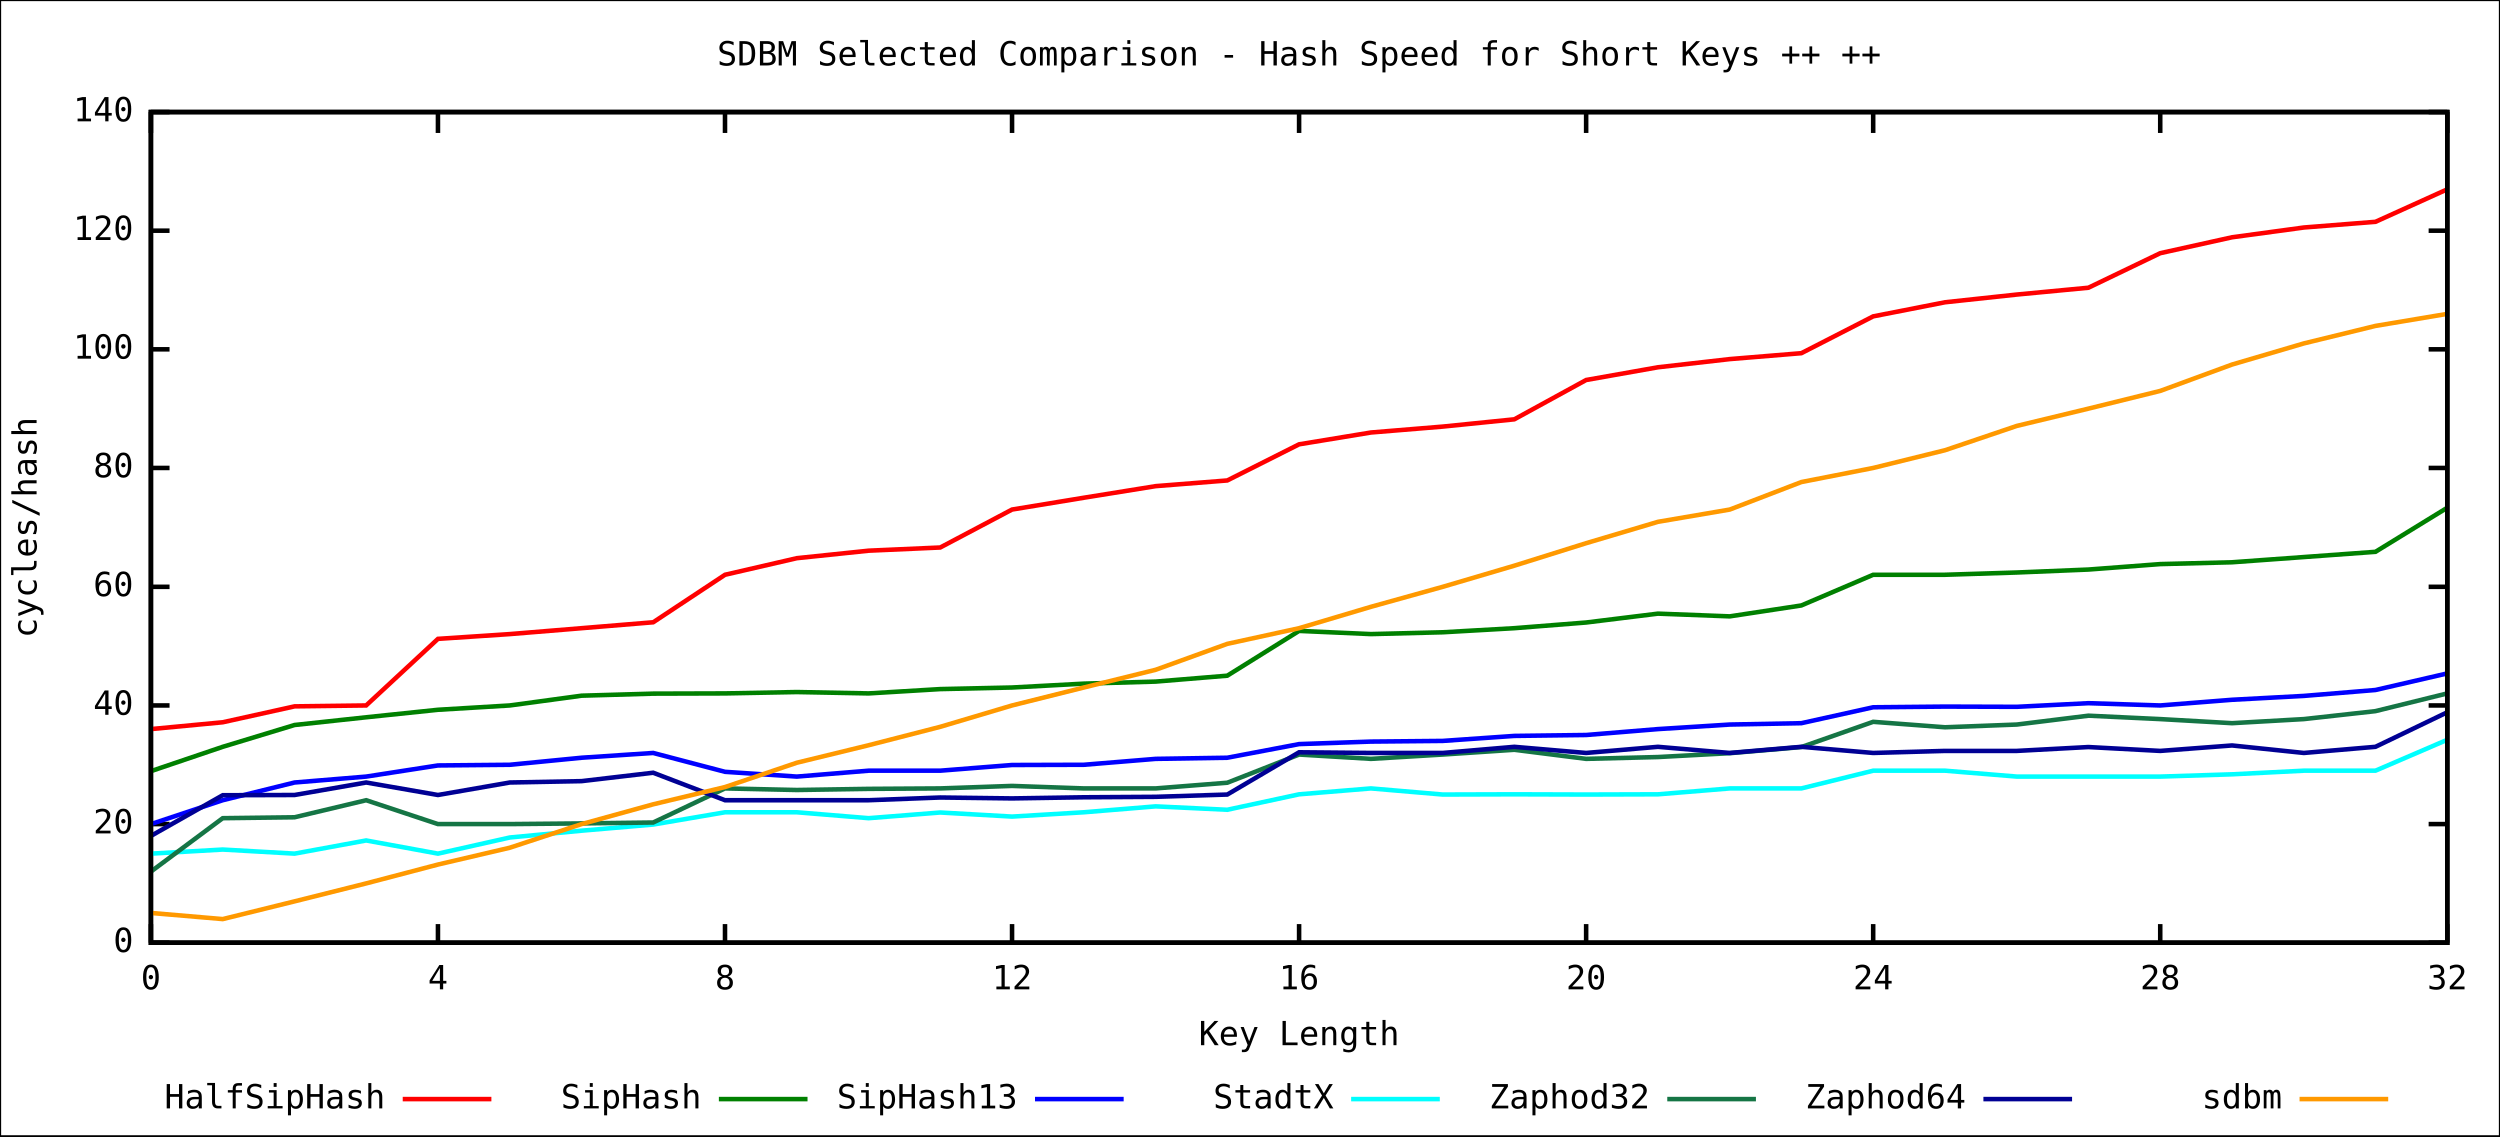
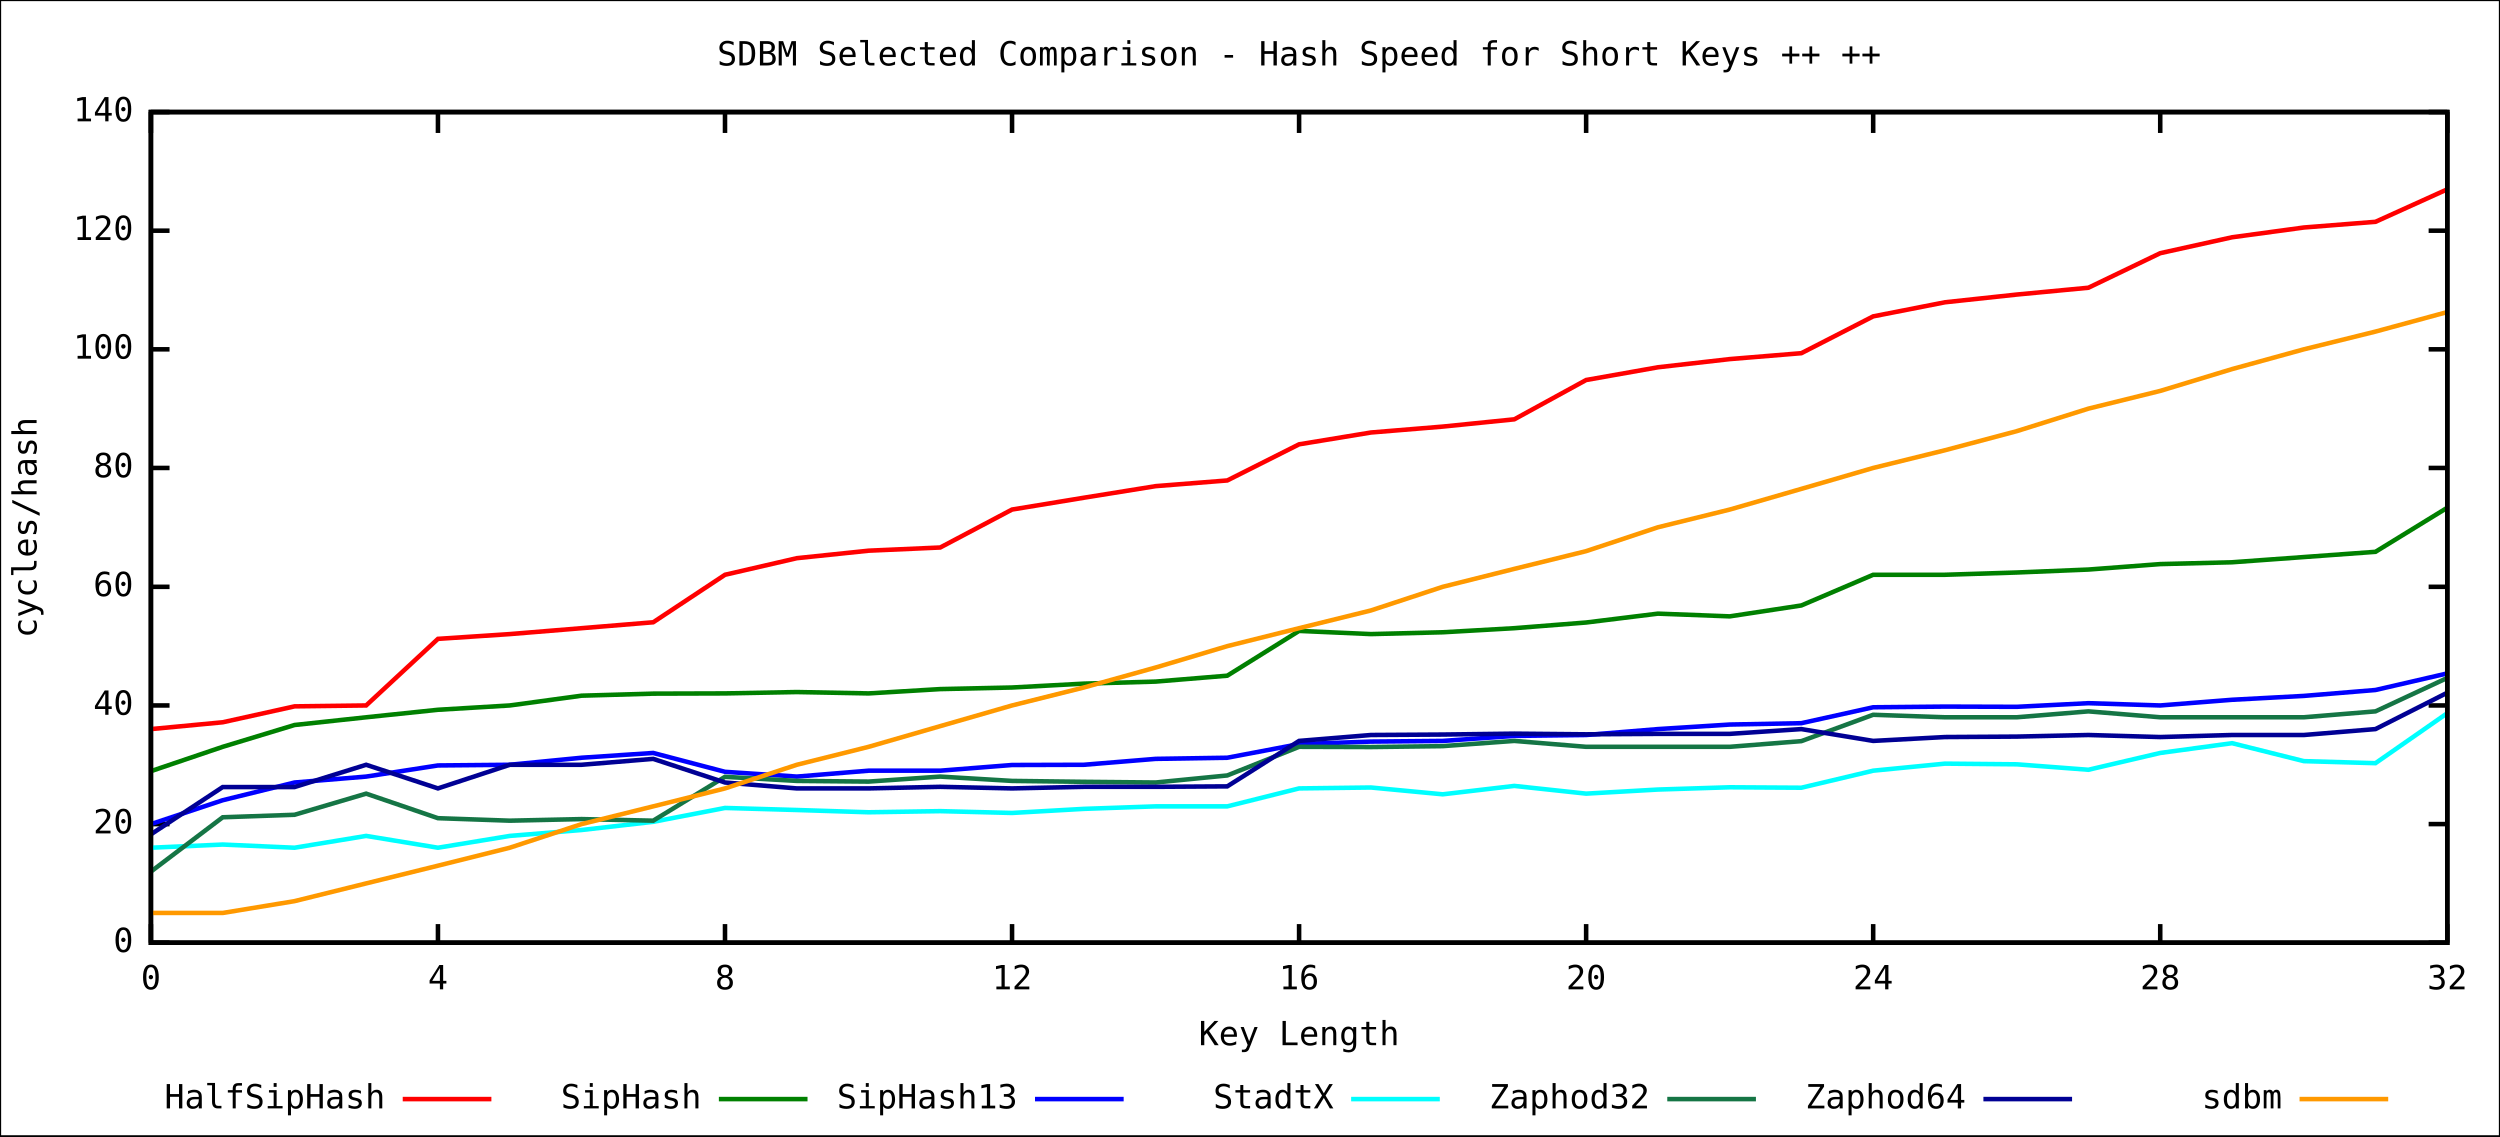
<svg xmlns="http://www.w3.org/2000/svg" xmlns:xlink="http://www.w3.org/1999/xlink" width="1100" height="500" viewBox="0 0 1100 500">
  <rect x="0" y="0" width="1100" height="500" fill="#ffffff" stroke="black" stroke-width="1" />
  <g id="gnuplot_canvas">
    <defs>
      <circle id="gpDot" r="0.5" stroke-width="0.5" />
      <path id="gpPt0" stroke-width="0.244" stroke="currentColor" d="M-1,0 h2 M0,-1 v2" />
      <path id="gpPt1" stroke-width="0.244" stroke="currentColor" d="M-1,-1 L1,1 M1,-1 L-1,1" />
      <path id="gpPt2" stroke-width="0.244" stroke="currentColor" d="M-1,0 L1,0 M0,-1 L0,1 M-1,-1 L1,1 M-1,1 L1,-1" />
      <rect id="gpPt3" stroke-width="0.244" stroke="currentColor" x="-1" y="-1" width="2" height="2" />
      <rect id="gpPt4" stroke-width="0.244" stroke="currentColor" fill="currentColor" x="-1" y="-1" width="2" height="2" />
      <circle id="gpPt5" stroke-width="0.244" stroke="currentColor" cx="0" cy="0" r="1" />
      <use xlink:href="#gpPt5" id="gpPt6" fill="currentColor" stroke="none" />
      <path id="gpPt7" stroke-width="0.244" stroke="currentColor" d="M0,-1.33 L-1.33,0.67 L1.33,0.67 z" />
      <use xlink:href="#gpPt7" id="gpPt8" fill="currentColor" stroke="none" />
      <use xlink:href="#gpPt7" id="gpPt9" stroke="currentColor" transform="rotate(180)" />
      <use xlink:href="#gpPt9" id="gpPt10" fill="currentColor" stroke="none" />
      <use xlink:href="#gpPt3" id="gpPt11" stroke="currentColor" transform="rotate(45)" />
      <use xlink:href="#gpPt11" id="gpPt12" fill="currentColor" stroke="none" />
    </defs>
    <g style="fill:none; color:white; stroke:currentColor; stroke-width:2.00; stroke-linecap:butt; stroke-linejoin:miter">
</g>
    <g style="fill:none; color:black; stroke:currentColor; stroke-width:2.00; stroke-linecap:butt; stroke-linejoin:miter">
      <path stroke="black" d="M66.4,414.8 L74.6,414.8 M1076.8,414.8 L1068.6,414.8  h0.01" />
      <g transform="translate(58.7,418.9)" style="stroke:none; fill:black; font-family:mono; font-size:11.00pt; text-anchor:end">
        <text> 0</text>
      </g>
      <path stroke="black" d="M66.4,362.6 L74.6,362.6 M1076.8,362.6 L1068.6,362.6  h0.01" />
      <g transform="translate(58.7,366.7)" style="stroke:none; fill:black; font-family:mono; font-size:11.00pt; text-anchor:end">
        <text> 20</text>
      </g>
      <path stroke="black" d="M66.4,310.4 L74.6,310.4 M1076.8,310.4 L1068.6,310.4  h0.01" />
      <g transform="translate(58.7,314.5)" style="stroke:none; fill:black; font-family:mono; font-size:11.00pt; text-anchor:end">
        <text> 40</text>
      </g>
      <path stroke="black" d="M66.4,258.2 L74.6,258.2 M1076.8,258.2 L1068.6,258.2  h0.01" />
      <g transform="translate(58.7,262.3)" style="stroke:none; fill:black; font-family:mono; font-size:11.00pt; text-anchor:end">
        <text> 60</text>
      </g>
      <path stroke="black" d="M66.4,205.9 L74.6,205.9 M1076.8,205.9 L1068.6,205.9  h0.01" />
      <g transform="translate(58.7,210.0)" style="stroke:none; fill:black; font-family:mono; font-size:11.00pt; text-anchor:end">
        <text> 80</text>
      </g>
      <path stroke="black" d="M66.4,153.7 L74.6,153.7 M1076.8,153.7 L1068.6,153.7  h0.01" />
      <g transform="translate(58.7,157.8)" style="stroke:none; fill:black; font-family:mono; font-size:11.00pt; text-anchor:end">
        <text> 100</text>
      </g>
      <path stroke="black" d="M66.4,101.5 L74.6,101.5 M1076.8,101.5 L1068.6,101.5  h0.01" />
      <g transform="translate(58.7,105.6)" style="stroke:none; fill:black; font-family:mono; font-size:11.00pt; text-anchor:end">
        <text> 120</text>
      </g>
      <path stroke="black" d="M66.4,49.3 L74.6,49.3 M1076.8,49.3 L1068.6,49.3  h0.01" />
      <g transform="translate(58.7,53.4)" style="stroke:none; fill:black; font-family:mono; font-size:11.00pt; text-anchor:end">
        <text> 140</text>
      </g>
      <path stroke="black" d="M66.4,414.8 L66.4,406.6 M66.4,49.3 L66.4,57.5  h0.01" />
      <g transform="translate(66.4,435.3)" style="stroke:none; fill:black; font-family:mono; font-size:11.00pt; text-anchor:middle">
        <text> 0</text>
      </g>
      <path stroke="black" d="M192.7,414.8 L192.7,406.6 M192.7,49.3 L192.7,57.5  h0.01" />
      <g transform="translate(192.7,435.3)" style="stroke:none; fill:black; font-family:mono; font-size:11.00pt; text-anchor:middle">
        <text> 4</text>
      </g>
      <path stroke="black" d="M319.0,414.8 L319.0,406.6 M319.0,49.3 L319.0,57.5  h0.01" />
      <g transform="translate(319.0,435.3)" style="stroke:none; fill:black; font-family:mono; font-size:11.00pt; text-anchor:middle">
        <text> 8</text>
      </g>
      <path stroke="black" d="M445.3,414.8 L445.3,406.6 M445.3,49.3 L445.3,57.5  h0.01" />
      <g transform="translate(445.3,435.3)" style="stroke:none; fill:black; font-family:mono; font-size:11.00pt; text-anchor:middle">
        <text> 12</text>
      </g>
      <path stroke="black" d="M571.6,414.8 L571.6,406.6 M571.6,49.3 L571.6,57.5  h0.01" />
      <g transform="translate(571.6,435.3)" style="stroke:none; fill:black; font-family:mono; font-size:11.00pt; text-anchor:middle">
        <text> 16</text>
      </g>
      <path stroke="black" d="M697.9,414.8 L697.9,406.6 M697.9,49.3 L697.9,57.5  h0.01" />
      <g transform="translate(697.9,435.3)" style="stroke:none; fill:black; font-family:mono; font-size:11.00pt; text-anchor:middle">
        <text> 20</text>
      </g>
      <path stroke="black" d="M824.2,414.8 L824.2,406.6 M824.2,49.3 L824.2,57.5  h0.01" />
      <g transform="translate(824.2,435.3)" style="stroke:none; fill:black; font-family:mono; font-size:11.00pt; text-anchor:middle">
        <text> 24</text>
      </g>
      <path stroke="black" d="M950.5,414.8 L950.5,406.6 M950.5,49.3 L950.5,57.5  h0.01" />
      <g transform="translate(950.5,435.3)" style="stroke:none; fill:black; font-family:mono; font-size:11.00pt; text-anchor:middle">
        <text> 28</text>
      </g>
      <path stroke="black" d="M1076.8,414.8 L1076.8,406.6 M1076.8,49.3 L1076.8,57.5  h0.01" />
      <g transform="translate(1076.8,435.3)" style="stroke:none; fill:black; font-family:mono; font-size:11.00pt; text-anchor:middle">
        <text> 32</text>
      </g>
      <path stroke="black" d="M66.4,49.3 L66.4,414.8 L1076.8,414.8 L1076.8,49.3 L66.4,49.3 Z  h0.01" />
      <g transform="translate(16.1,232.1) rotate(270)" style="stroke:none; fill:black; font-family:mono; font-size:11.00pt; text-anchor:middle">
        <text>cycles/hash</text>
      </g>
      <g transform="translate(571.6,459.9)" style="stroke:none; fill:black; font-family:mono; font-size:11.00pt; text-anchor:middle">
        <text>Key Length</text>
      </g>
      <g transform="translate(571.6,28.8)" style="stroke:none; fill:black; font-family:mono; font-size:11.00pt; text-anchor:middle">
        <text>SDBM Selected Comparison - Hash Speed for Short Keys <a href="SDBM_Selected_Comparison.medium.svg">++</a>
          <a href="SDBM_Selected_Comparison.long.svg">++</a>
        </text>
      </g>
    </g>
    <g id="HalfSipHash">
      <g style="fill:none; color:red; stroke:currentColor; stroke-width:2.00; stroke-linecap:butt; stroke-linejoin:miter">
        <g visibility="visible">
          <g transform="translate(169.5,487.7)" style="stroke:none; fill:black; font-family:mono; font-size:11.00pt; text-anchor:end">
            <text>HalfSipHash</text>
          </g>
          <path d="M177.2,483.6 L216.2,483.6  h0.01" />
        </g>
        <path d="M66.4,320.8 L98.0,317.8 L129.6,310.8 L161.1,310.4 L192.7,281.1 L224.3,279.0 L255.9,276.4 L287.4,273.8    L319.0,252.9 L350.6,245.6 L382.2,242.3 L413.7,240.9 L445.3,224.2 L476.9,219.0 L508.5,213.9 L540.0,211.4    L571.6,195.5 L603.2,190.3 L634.8,187.7 L666.3,184.5 L697.9,167.2 L729.5,161.6 L761.1,158.0 L792.6,155.4    L824.2,139.2 L855.8,133.0 L887.4,129.6 L918.9,126.6 L950.5,111.4 L982.1,104.4 L1013.7,100.1 L1045.2,97.6    L1076.8,83.3  h0.01" />
      </g>
    </g>
    <g id="SipHash">
      <g style="fill:none; color:green; stroke:currentColor; stroke-width:2.00; stroke-linecap:butt; stroke-linejoin:miter">
        <g visibility="visible">
          <g transform="translate(308.6,487.7)" style="stroke:none; fill:black; font-family:mono; font-size:11.00pt; text-anchor:end">
            <text>SipHash</text>
          </g>
          <path d="M316.3,483.6 L355.3,483.6  h0.01" />
        </g>
        <path d="M66.4,339.3 L98.0,328.6 L129.6,319.0 L161.1,315.6 L192.7,312.3 L224.3,310.4 L255.9,306.1 L287.4,305.2    L319.0,305.1 L350.6,304.5 L382.2,305.1 L413.7,303.2 L445.3,302.5 L476.9,300.8 L508.5,299.9 L540.0,297.3    L571.6,277.6 L603.2,279.0 L634.8,278.2 L666.3,276.4 L697.9,273.9 L729.5,270.0 L761.1,271.2 L792.6,266.4    L824.2,252.9 L855.8,252.9 L887.4,251.9 L918.9,250.6 L950.5,248.2 L982.1,247.4 L1013.7,245.1 L1045.2,242.8    L1076.8,223.4  h0.01" />
      </g>
    </g>
    <g id="SipHash13">
      <g style="fill:none; color:blue; stroke:currentColor; stroke-width:2.00; stroke-linecap:butt; stroke-linejoin:miter">
        <g visibility="visible">
          <g transform="translate(447.7,487.7)" style="stroke:none; fill:black; font-family:mono; font-size:11.00pt; text-anchor:end">
            <text>SipHash13</text>
          </g>
          <path d="M455.4,483.6 L494.4,483.6  h0.01" />
        </g>
        <path d="M66.4,362.6 L98.0,352.1 L129.6,344.3 L161.1,341.7 L192.7,336.8 L224.3,336.5 L255.9,333.4 L287.4,331.3    L319.0,339.6 L350.6,341.7 L382.2,339.1 L413.7,339.1 L445.3,336.6 L476.9,336.5 L508.5,333.9 L540.0,333.4    L571.6,327.4 L603.2,326.3 L634.8,326.0 L666.3,323.8 L697.9,323.4 L729.5,320.8 L761.1,318.8 L792.6,318.2    L824.2,311.2 L855.8,310.9 L887.4,311.0 L918.9,309.4 L950.5,310.4 L982.1,307.9 L1013.7,306.2 L1045.2,303.6    L1076.8,296.3  h0.01" />
      </g>
    </g>
    <g id="StadtX">
      <g style="fill:none; color:cyan; stroke:currentColor; stroke-width:2.00; stroke-linecap:butt; stroke-linejoin:miter">
        <g visibility="visible">
          <g transform="translate(586.8,487.7)" style="stroke:none; fill:black; font-family:mono; font-size:11.00pt; text-anchor:end">
            <text>StadtX</text>
          </g>
          <path d="M594.5,483.6 L633.5,483.6  h0.01" />
        </g>
-         <path d="M66.4,375.6 L98.0,373.8 L129.6,375.6 L161.1,369.8 L192.7,375.6 L224.3,368.5 L255.9,365.5 L287.4,362.8    L319.0,357.4 L350.6,357.4 L382.2,360.0 L413.7,357.5 L445.3,359.3 L476.9,357.4 L508.5,354.8 L540.0,356.3    L571.6,349.5 L603.2,346.9 L634.8,349.6 L666.3,349.5 L697.9,349.6 L729.5,349.5 L761.1,346.9 L792.6,346.9    L824.2,339.1 L855.8,339.1 L887.4,341.7 L918.9,341.7 L950.5,341.7 L982.1,340.7 L1013.7,339.1 L1045.2,339.1    L1076.8,325.5  h0.01" />
+         <path d="M66.4,373.0 L98.0,371.6 L129.6,373.0 L161.1,367.8 L192.7,373.0 L224.3,367.8 L255.9,365.2 L287.4,361.6    L319.0,355.5 L350.6,356.4 L382.2,357.4 L413.7,356.9 L445.3,357.7 L476.9,355.9 L508.5,354.8 L540.0,354.8    L571.6,346.9 L603.2,346.5 L634.8,349.5 L666.3,345.8 L697.9,349.2 L729.5,347.4 L761.1,346.4 L792.6,346.6    L824.2,339.1 L855.8,336.0 L887.4,336.3 L918.9,338.7 L950.5,331.3 L982.1,327.0 L1013.7,334.9 L1045.2,335.8    L1076.8,313.8  h0.01" />
      </g>
    </g>
    <g id="Zaphod32">
      <g style="fill:none; color:#157545; stroke:currentColor; stroke-width:2.00; stroke-linecap:butt; stroke-linejoin:miter">
        <g visibility="visible">
          <g transform="translate(725.9,487.7)" style="stroke:none; fill:black; font-family:mono; font-size:11.00pt; text-anchor:end">
            <text>Zaphod32</text>
          </g>
          <path d="M733.6,483.6 L772.6,483.6  h0.01" />
        </g>
-         <path d="M66.4,383.5 L98.0,360.0 L129.6,359.6 L161.1,352.1 L192.7,362.6 L224.3,362.6 L255.9,362.3 L287.4,361.9    L319.0,346.9 L350.6,347.6 L382.2,347.1 L413.7,346.9 L445.3,345.8 L476.9,346.9 L508.5,346.9 L540.0,344.4    L571.6,332.0 L603.2,333.9 L634.8,332.0 L666.3,329.9 L697.9,333.9 L729.5,333.1 L761.1,331.4 L792.6,328.7    L824.2,317.6 L855.8,320.0 L887.4,318.8 L918.9,314.9 L950.5,316.4 L982.1,318.2 L1013.7,316.4 L1045.2,312.9    L1076.8,305.1  h0.01" />
+         <path d="M66.4,383.5 L98.0,359.6 L129.6,358.5 L161.1,349.2 L192.7,360.0 L224.3,361.1 L255.9,360.4 L287.4,361.1    L319.0,341.8 L350.6,343.6 L382.2,343.9 L413.7,341.7 L445.3,343.6 L476.9,344.0 L508.5,344.3 L540.0,341.2    L571.6,328.6 L603.2,328.7 L634.8,328.3 L666.3,326.0 L697.9,328.6 L729.5,328.6 L761.1,328.6 L792.6,326.1    L824.2,314.5 L855.8,315.6 L887.4,315.6 L918.9,313.0 L950.5,315.6 L982.1,315.6 L1013.7,315.6 L1045.2,313.0    L1076.8,298.3  h0.01" />
      </g>
    </g>
    <g id="Zaphod64">
      <g style="fill:none; color:#000094; stroke:currentColor; stroke-width:2.00; stroke-linecap:butt; stroke-linejoin:miter">
        <g visibility="visible">
          <g transform="translate(865.0,487.7)" style="stroke:none; fill:black; font-family:mono; font-size:11.00pt; text-anchor:end">
            <text>Zaphod64</text>
          </g>
          <path d="M872.7,483.6 L911.7,483.6  h0.01" />
        </g>
-         <path d="M66.4,367.8 L98.0,349.9 L129.6,349.8 L161.1,344.3 L192.7,349.8 L224.3,344.3 L255.9,343.7 L287.4,340.0    L319.0,352.1 L350.6,352.1 L382.2,352.1 L413.7,350.9 L445.3,351.3 L476.9,350.8 L508.5,350.6 L540.0,349.6    L571.6,331.0 L603.2,331.3 L634.8,331.3 L666.3,328.6 L697.9,331.3 L729.5,328.6 L761.1,331.3 L792.6,328.6    L824.2,331.3 L855.8,330.4 L887.4,330.4 L918.9,328.7 L950.5,330.4 L982.1,328.0 L1013.7,331.3 L1045.2,328.6    L1076.8,313.4  h0.01" />
+         <path d="M66.4,367.1 L98.0,346.3 L129.6,346.3 L161.1,336.5 L192.7,346.9 L224.3,336.5 L255.9,336.5 L287.4,333.9    L319.0,344.3 L350.6,346.9 L382.2,346.9 L413.7,346.2 L445.3,346.9 L476.9,346.2 L508.5,346.2 L540.0,346.0    L571.6,326.0 L603.2,323.4 L634.8,323.2 L666.3,322.8 L697.9,323.1 L729.5,322.9 L761.1,322.9 L792.6,320.8    L824.2,326.0 L855.8,324.3 L887.4,324.1 L918.9,323.4 L950.5,324.3 L982.1,323.4 L1013.7,323.4 L1045.2,320.8    L1076.8,304.8  h0.01" />
      </g>
    </g>
    <g id="sdbm">
      <g style="fill:none; color:#FF9900; stroke:currentColor; stroke-width:2.00; stroke-linecap:butt; stroke-linejoin:miter">
        <g visibility="visible">
          <g transform="translate(1004.1,487.7)" style="stroke:none; fill:black; font-family:mono; font-size:11.00pt; text-anchor:end">
            <text>sdbm</text>
          </g>
          <path d="M1011.8,483.6 L1050.8,483.6  h0.01" />
        </g>
-         <path d="M66.4,401.7 L98.0,404.4 L129.6,396.6 L161.1,388.7 L192.7,380.4 L224.3,373.0 L255.9,362.6 L287.4,353.9    L319.0,346.3 L350.6,335.6 L382.2,327.9 L413.7,319.8 L445.3,310.4 L476.9,302.5 L508.5,294.7 L540.0,283.3    L571.6,276.4 L603.2,267.0 L634.8,258.2 L666.3,248.9 L697.9,239.0 L729.5,229.6 L761.1,224.2 L792.6,212.1    L824.2,205.9 L855.8,198.1 L887.4,187.4 L918.9,179.8 L950.5,172.0 L982.1,160.4 L1013.7,151.1 L1045.2,143.4    L1076.8,138.1  h0.01" />
+         <path d="M66.4,401.7 L98.0,401.7 L129.6,396.5 L161.1,388.7 L192.7,380.9 L224.3,373.0 L255.9,362.6 L287.4,354.8    L319.0,346.9 L350.6,336.5 L382.2,328.6 L413.7,319.5 L445.3,310.4 L476.9,302.5 L508.5,293.7 L540.0,284.3    L571.6,276.4 L603.2,268.6 L634.8,258.2 L666.3,250.3 L697.9,242.5 L729.5,232.0 L761.1,224.2 L792.6,215.1    L824.2,205.9 L855.8,198.1 L887.4,189.7 L918.9,179.8 L950.5,172.0 L982.1,162.4 L1013.7,153.7 L1045.2,145.9    L1076.8,137.3  h0.01" />
      </g>
    </g>
    <g style="fill:none; color:black; stroke:currentColor; stroke-width:2.00; stroke-linecap:butt; stroke-linejoin:miter">
      <path stroke="black" d="M66.4,49.3 L66.4,414.8 L1076.8,414.8 L1076.8,49.3 L66.4,49.3 Z  h0.01" />
    </g>
  </g>
  <text id="coord_text" text-anchor="start" pointer-events="none" font-size="12" font-family="Arial" visibility="hidden"> </text>
</svg>
